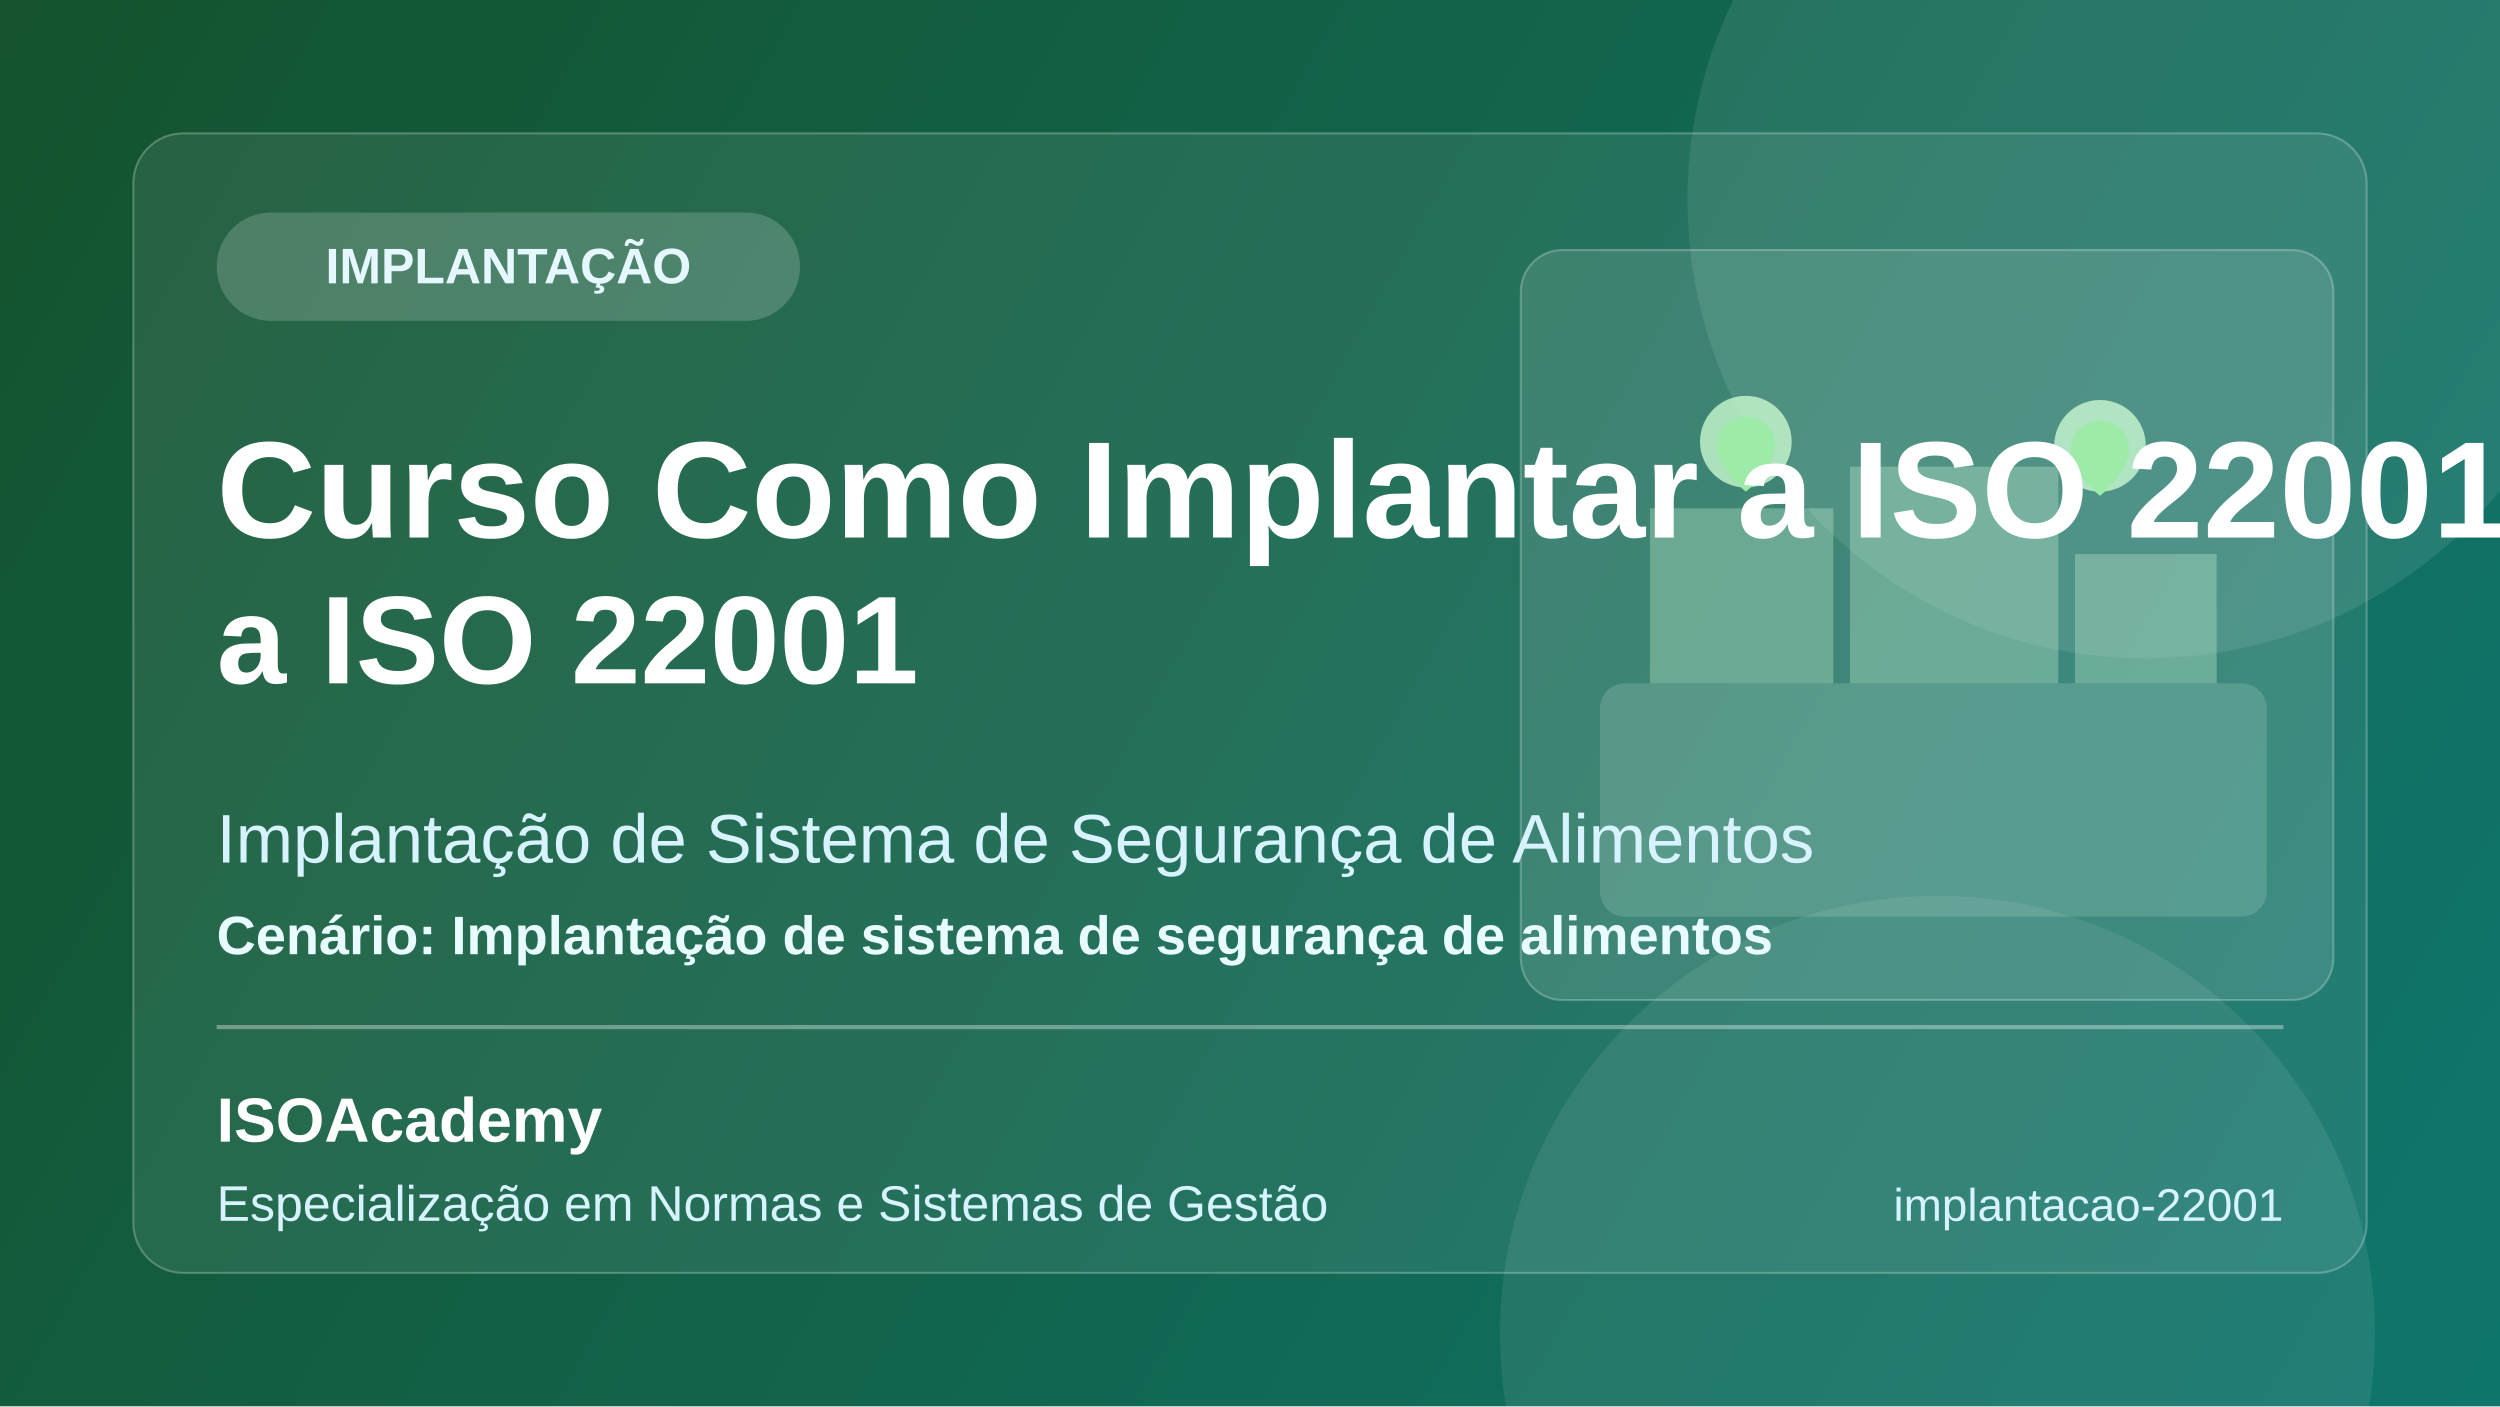
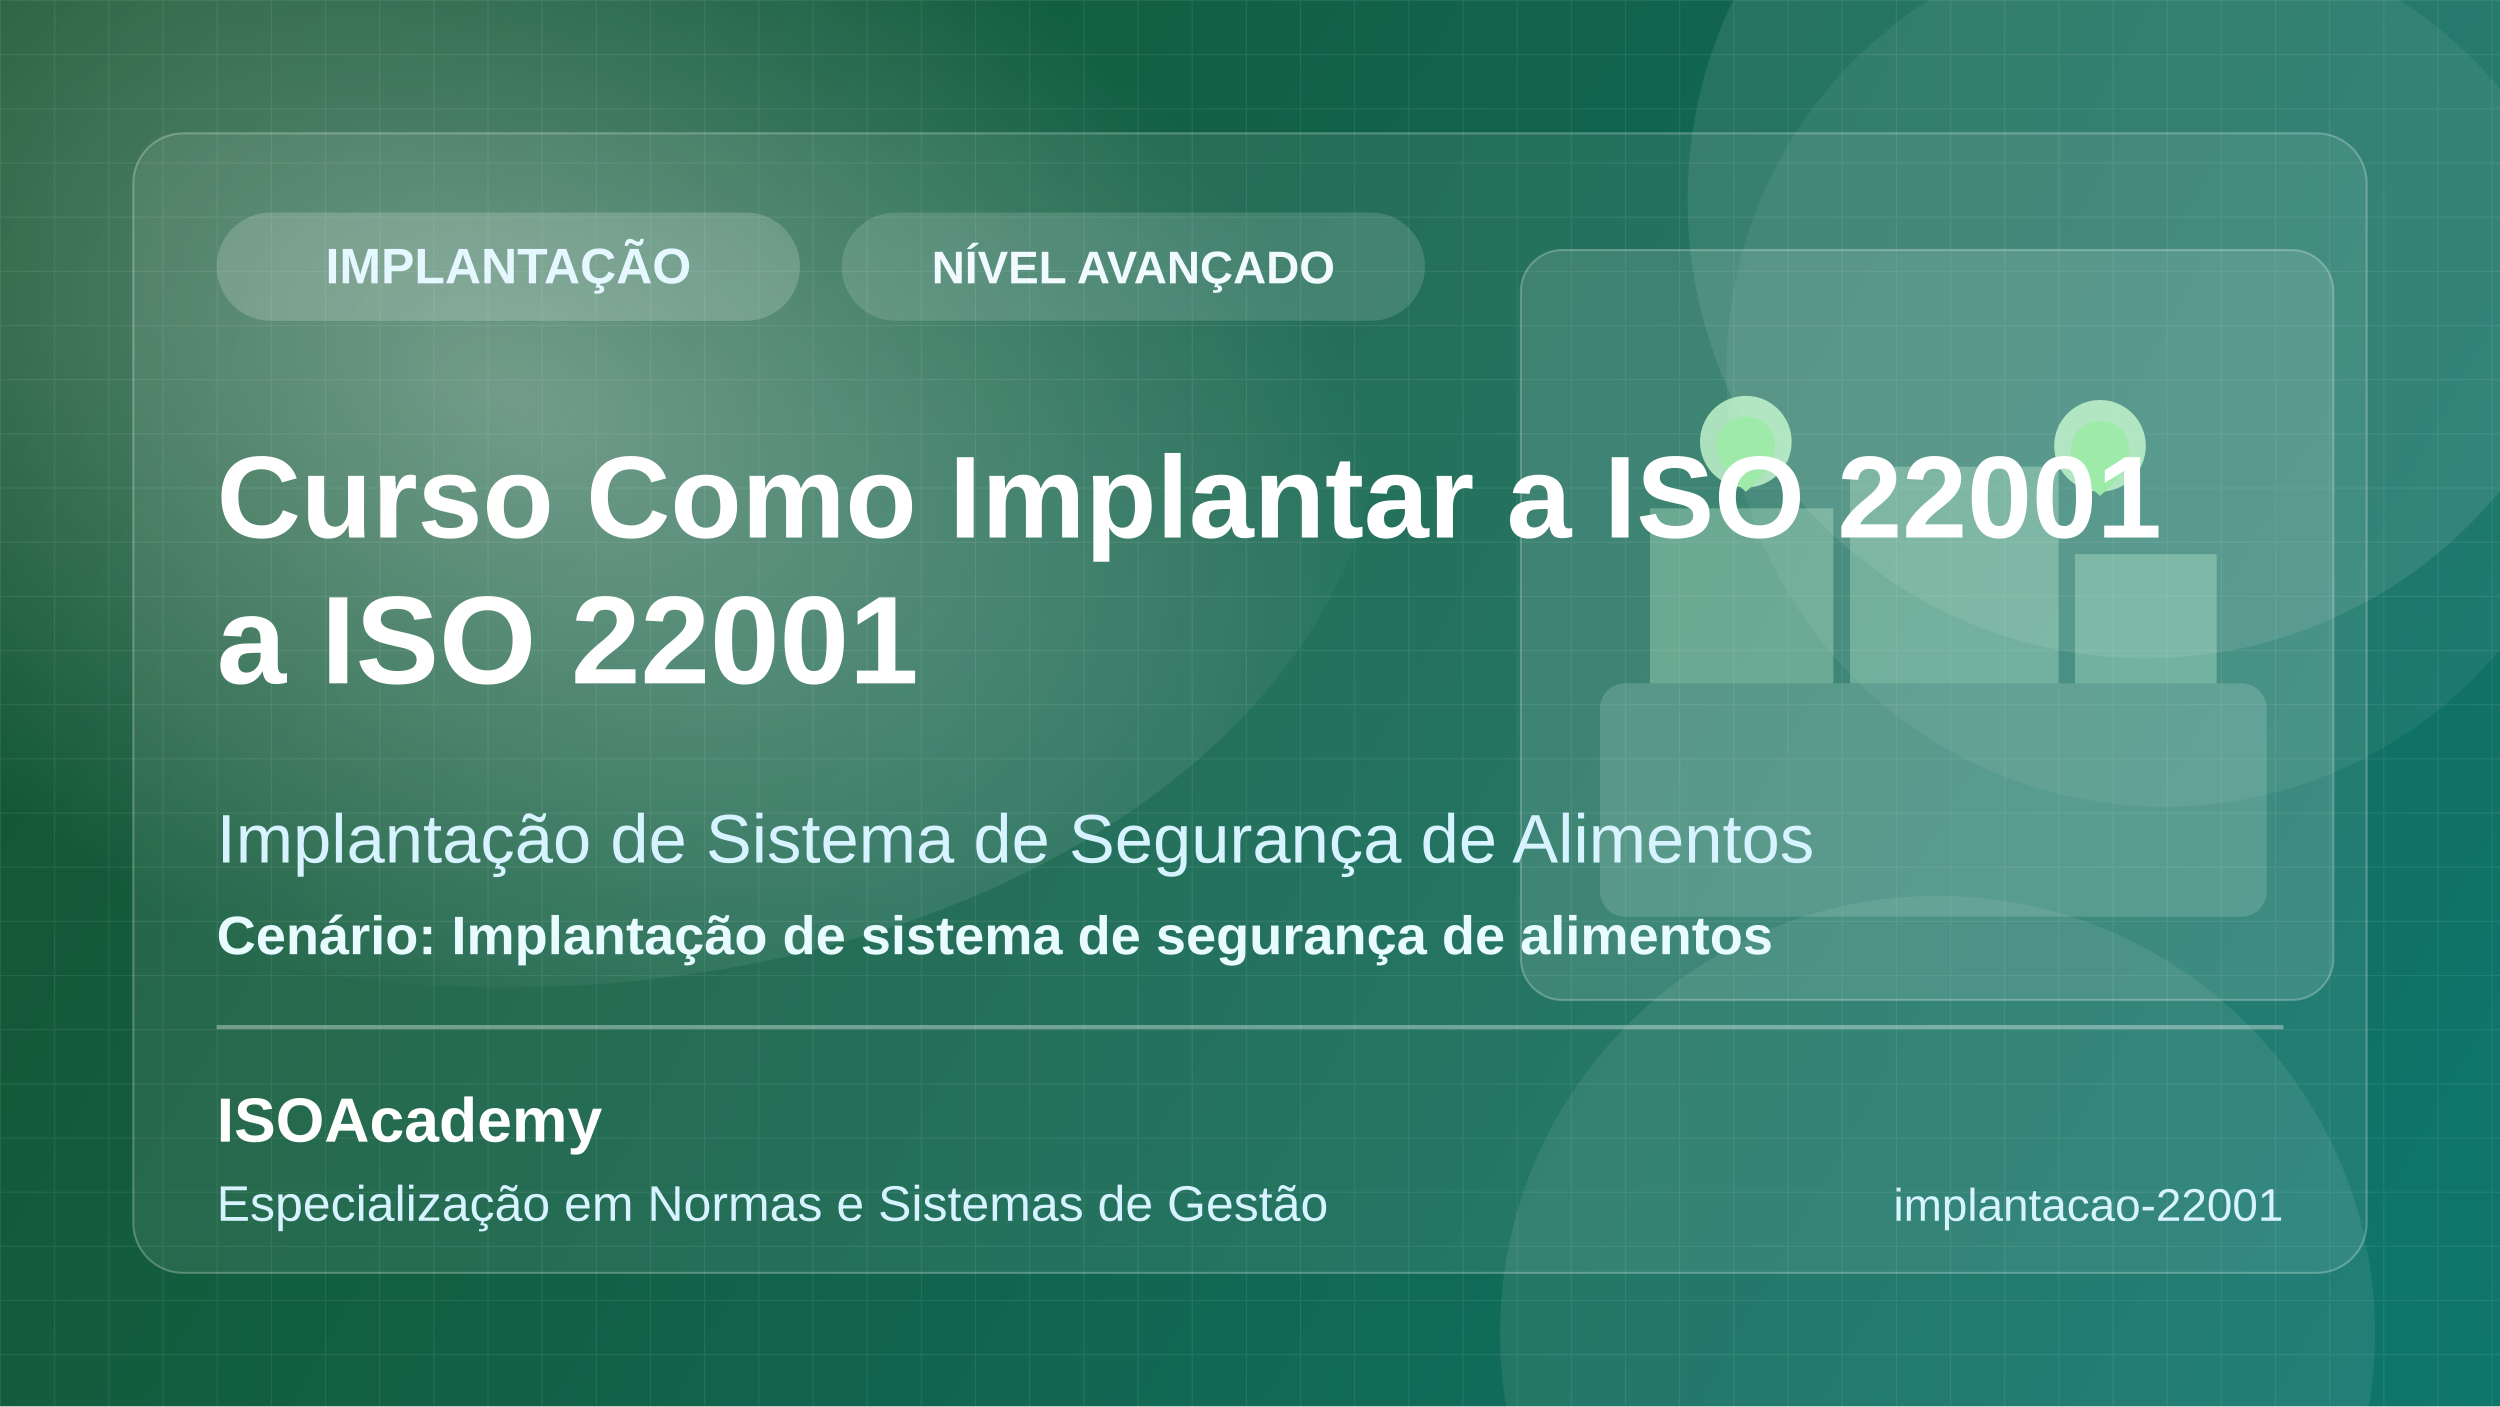
<svg xmlns="http://www.w3.org/2000/svg" width="1200" height="675" viewBox="0 0 1200 675" fill="none">
  <defs>
    <linearGradient id="bg" x1="0" y1="0" x2="1200" y2="675" gradientUnits="userSpaceOnUse">
      <stop stop-color="#14532D" />
      <stop offset="1" stop-color="#0F766E" />
    </linearGradient>
+     <radialGradient id="glow" cx="0" cy="0" r="1" gradientUnits="userSpaceOnUse" gradientTransform="translate(248 190) rotate(28) scale(460 300)">
+       <stop stop-color="#FFFFFF" stop-opacity="0.35" />
+       <stop offset="1" stop-color="#FFFFFF" stop-opacity="0" />
+     </radialGradient>
+     <pattern id="grid" width="26" height="26" patternUnits="userSpaceOnUse">
+       <path d="M26 0H0V26" fill="none" stroke="#FFFFFF" stroke-opacity="0.08" />
+     </pattern>
  </defs>
  <rect width="1200" height="675" fill="url(#bg)" />
+   <rect width="1200" height="675" fill="url(#grid)" />
+   <ellipse cx="242" cy="194" rx="420" ry="280" fill="url(#glow)" />
  <circle cx="1030" cy="96" r="220" fill="#ffffff" fill-opacity="0.09" />
  <circle cx="930" cy="640" r="210" fill="#ffffff" fill-opacity="0.08" />
+   <rect x="860" y="-60" width="420" height="420" rx="210" fill="#ffffff" fill-opacity="0.06" transform="rotate(8 860 -60)" />
  <rect x="64" y="64" width="1072" height="547" rx="24" fill="#ffffff" fill-opacity="0.08" stroke="#ffffff" stroke-opacity="0.25" />
  <rect x="730" y="120" width="390" height="360" rx="20" fill="#ffffff" fill-opacity="0.12" stroke="#ffffff" stroke-opacity="0.25" />
  <rect x="768" y="328" width="320" height="112" rx="12" fill="#ECFFEF" fill-opacity="0.16" />
  <rect x="792" y="244" width="88" height="84" fill="#D7FDDC" fill-opacity="0.30" />
  <rect x="888" y="224" width="100" height="104" fill="#D7FDDC" fill-opacity="0.30" />
  <rect x="996" y="266" width="68" height="62" fill="#D7FDDC" fill-opacity="0.30" />
  <circle cx="838" cy="212" r="22" fill="#C8F9D0" fill-opacity="0.8" />
  <circle cx="1008" cy="214" r="22" fill="#C8F9D0" fill-opacity="0.8" />
  <path d="M838 200C846 200 852 206 852 214C852 225 838 236 838 236C838 236 824 225 824 214C824 206 830 200 838 200Z" fill="#9EEAA8" />
  <path d="M1008 202C1016 202 1022 208 1022 216C1022 227 1008 238 1008 238C1008 238 994 227 994 216C994 208 1000 202 1008 202Z" fill="#9EEAA8" />
  <rect x="104" y="102" width="280" height="52" rx="26" fill="#ffffff" fill-opacity="0.18" />
  <text x="244" y="136" fill="#E6F8FF" font-family="Arial, Helvetica, sans-serif" font-size="24" font-weight="700" text-anchor="middle">IMPLANTAÇÃO</text>
-   <text x="104" y="258" fill="#ffffff" font-family="Arial, Helvetica, sans-serif" font-size="66" font-weight="800">Curso Como Implantar a ISO 22001</text>
+   <rect x="404" y="102" width="280" height="52" rx="26" fill="#ffffff" fill-opacity="0.14" />
+   <text x="544" y="136" fill="#F1FBFF" font-family="Arial, Helvetica, sans-serif" font-size="22" font-weight="700" text-anchor="middle">NÍVEL AVANÇADO</text>
+   <text x="104" y="258" fill="#ffffff" font-family="Arial, Helvetica, sans-serif" font-size="56" font-weight="800">Curso Como Implantar a ISO 22001</text>
  <text x="104" y="328" fill="#ffffff" font-family="Arial, Helvetica, sans-serif" font-size="60" font-weight="700">a ISO 22001</text>
  <text x="104" y="414" fill="#D7F3FF" font-family="Arial, Helvetica, sans-serif" font-size="33" font-weight="500">Implantação de Sistema de Segurança de Alimentos</text>
  <text x="104" y="458" fill="#E8FBFF" font-family="Arial, Helvetica, sans-serif" font-size="26" font-weight="600">Cenário: Implantação de sistema de segurança de alimentos</text>
  <rect x="104" y="492" width="992" height="2" fill="#ffffff" fill-opacity="0.35" />
  <text x="104" y="548" fill="#ffffff" font-family="Arial, Helvetica, sans-serif" font-size="30" font-weight="700">ISOAcademy</text>
  <text x="104" y="586" fill="#D7F3FF" font-family="Arial, Helvetica, sans-serif" font-size="24">Especialização em Normas e Sistemas de Gestão</text>
  <text x="1096" y="586" fill="#D7F3FF" font-family="Arial, Helvetica, sans-serif" font-size="22" text-anchor="end">implantacao-22001</text>
</svg>
